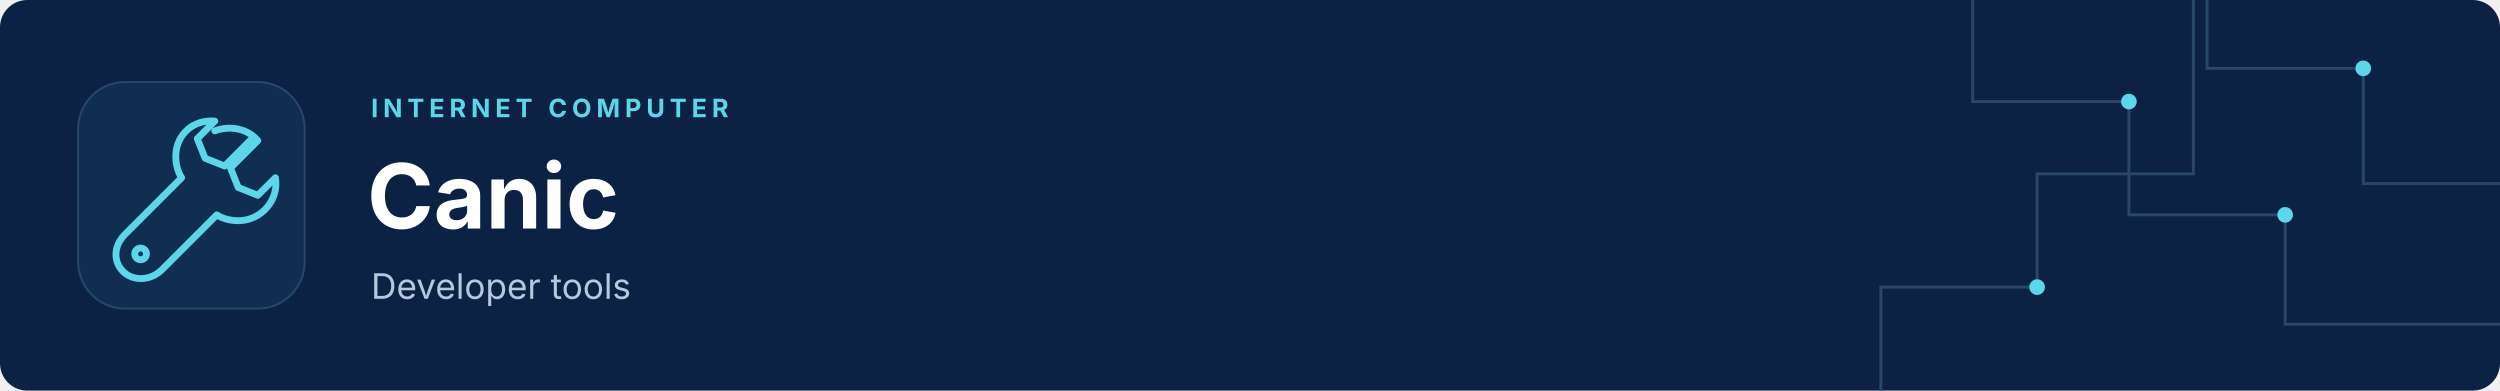
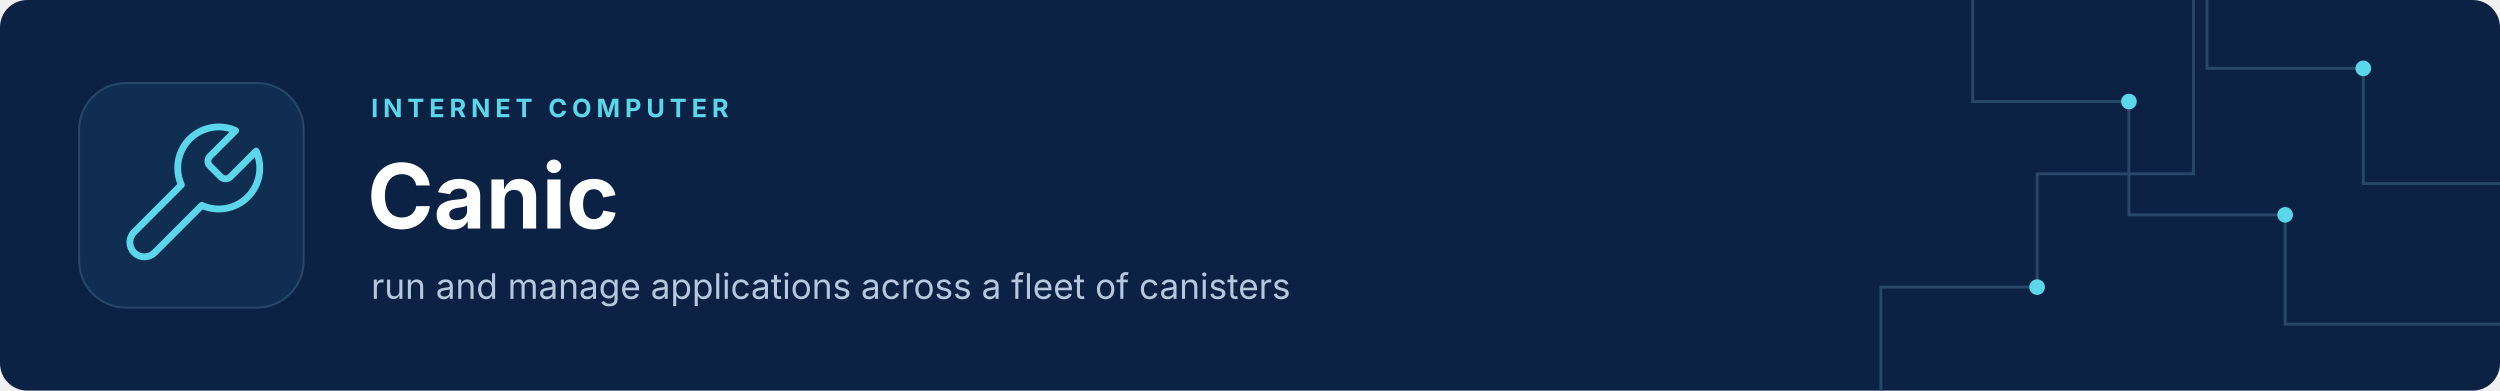
<svg xmlns="http://www.w3.org/2000/svg" width="1280" height="200" viewBox="0 0 1280 200" role="img" aria-labelledby="title desc">
  <rect width="1280" height="200" rx="14" fill="#0B2244" />
  <path d="M1010 0V52H1090V110H1170V166H1280M1130 0V35H1210V94H1280M963 200V147H1043V89H1123V0" fill="none" stroke="#294768" stroke-width="1.5" />
  <g fill="#5CD7EA">
    <circle cx="1090" cy="52" r="4" />
    <circle cx="1170" cy="110" r="4" />
    <circle cx="1043" cy="147" r="4" />
    <circle cx="1210" cy="35" r="4" />
  </g>
-   <rect x="40" y="42" width="116" height="116" rx="24" fill="#102D52" stroke="#294768" />
+   <rect x="40.5" y="42.5" width="115" height="115" rx="24" fill="#102D52" stroke="#294768" />
  <g transform="translate(50 52)" fill="none" stroke="#5CD7EA" stroke-width="3.5" stroke-linecap="round" stroke-linejoin="round">
-     <path d="M60 15C68 12 77 14 82 20L68 34L72 44L82 48L91 39C93 50 84 61 72 61C68 61 64 60 61 58L33 86C27 92 18 92 13 87C8 82 8 74 14 68L43 39C41 36 40 32 40 28C40 17 49 9 60 10L51 19L55 29L65 33L79 19" />
-     <circle cx="22" cy="78" r="3" />
+     <path transform="translate(6 6) scale(3.5)" stroke-width="1" d="M14.7 6.3a1 1 0 0 0 0 1.4l1.6 1.6a1 1 0 0 0 1.4 0l3.77-3.77a6 6 0 0 1-7.94 7.94l-6.91 6.91a2.12 2.12 0 0 1-3-3l6.91-6.91a6 6 0 0 1 7.94-7.94l-3.77 3.77Z" />
  </g>
  <g font-family="Inter, Arial, sans-serif">
    <text x="190" y="60" fill="#5CD7EA" font-size="13" font-weight="700" letter-spacing="2.5">INTERNET COMPUTER</text>
    <text x="188" y="117" fill="#FFFFFF" font-size="46" font-weight="700">Canic</text>
-     <text x="190" y="153" fill="#B5C8DD" font-size="18">Developer tools</text>
+     <text x="190" y="153" fill="#B5C8DD" font-size="18">run and manage applications across a fleet of canisters</text>
  </g>
</svg>
